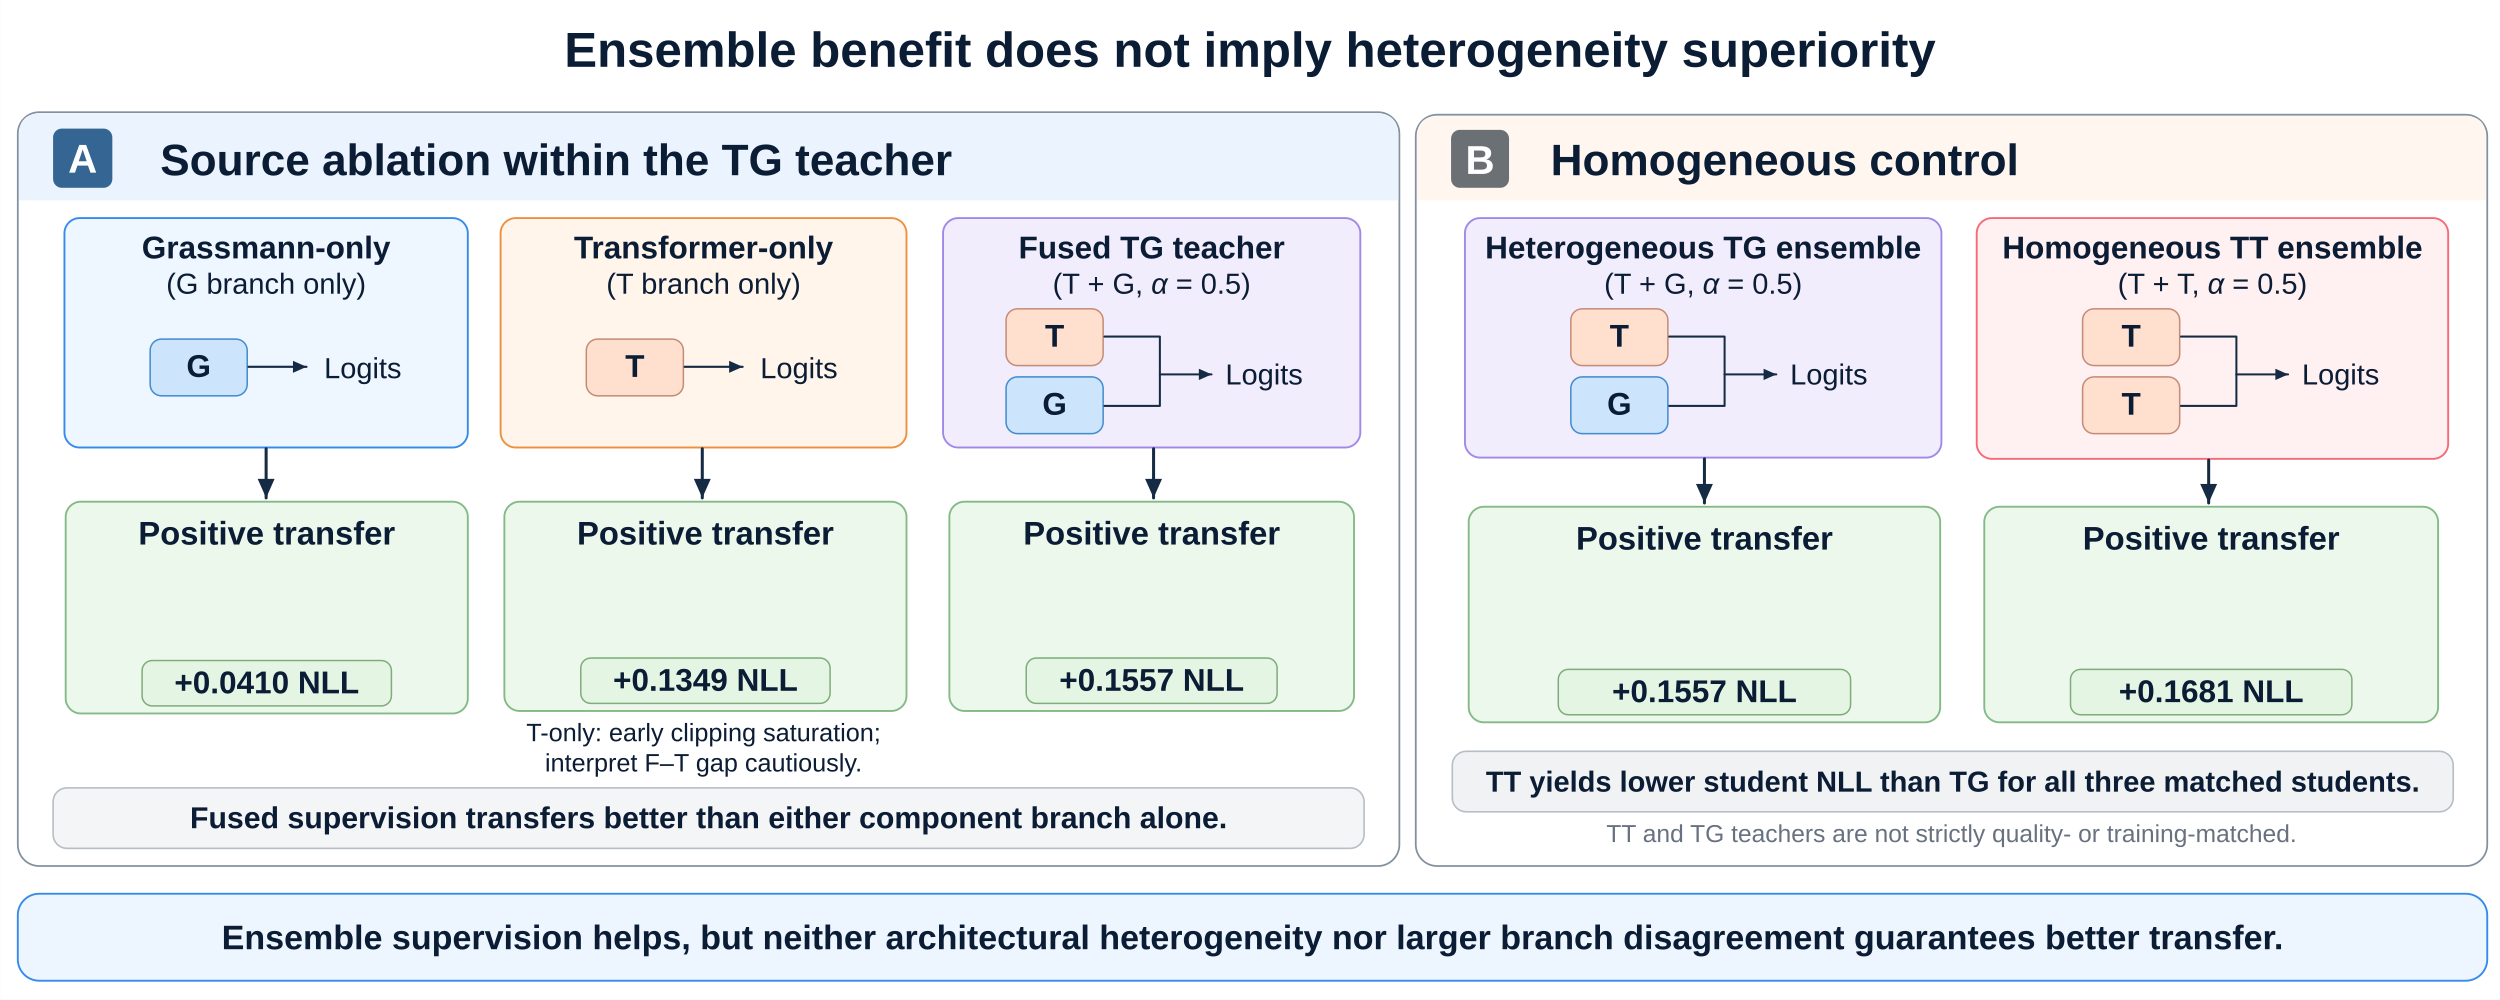
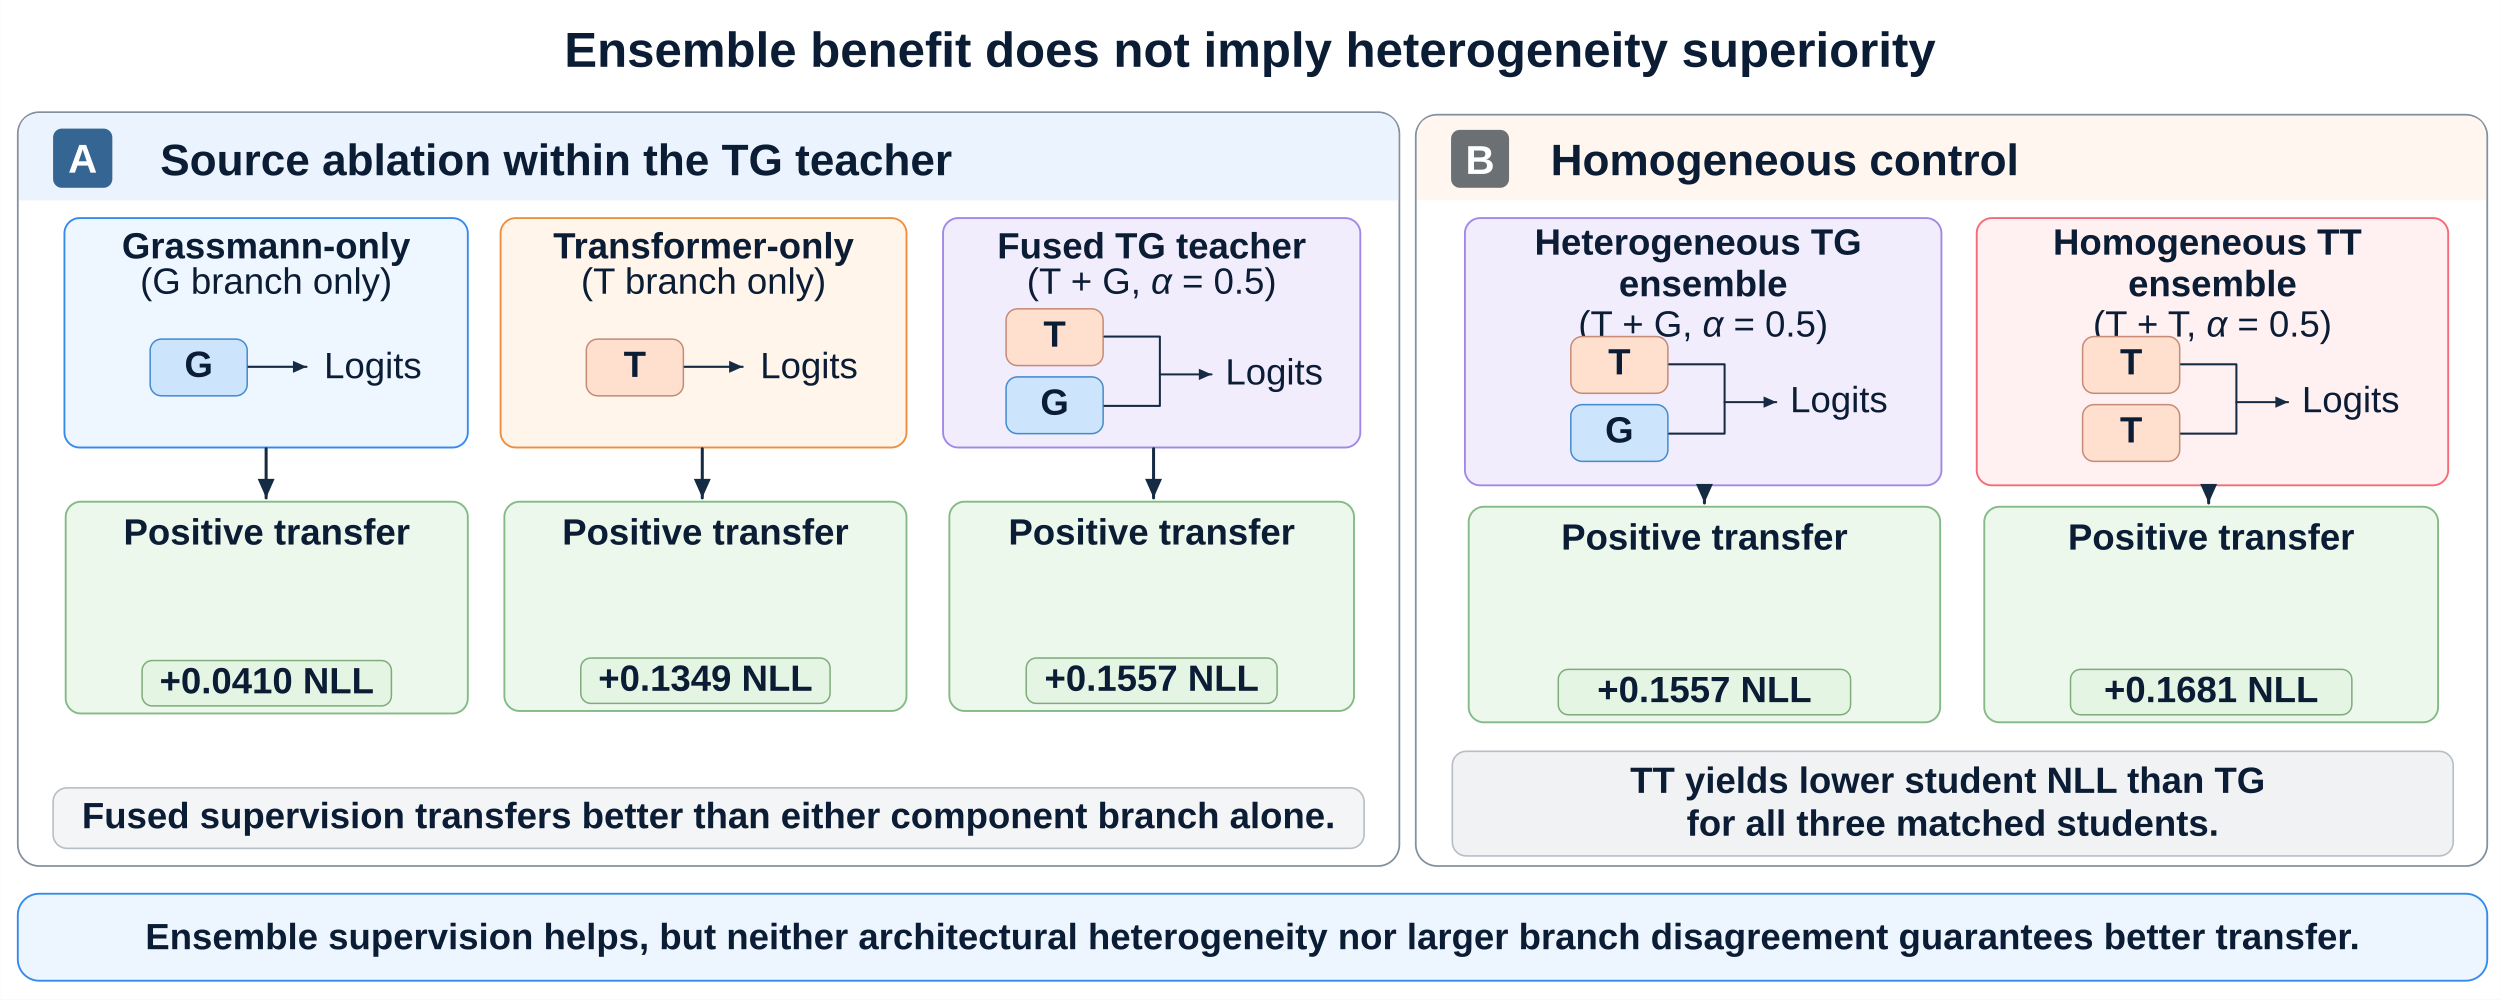
<svg xmlns="http://www.w3.org/2000/svg" width="6.8in" height="2.719in" viewBox="0 0 1983 793" role="img" aria-labelledby="figure-title figure-description">
  <style>text{font-family:"Liberation Sans",Arial,Helvetica,sans-serif;fill:#0b1c35} .wire{fill:none;stroke:#152a43;stroke-width:2.4;stroke-linecap:round;stroke-linejoin:round}</style>
  <defs>
    <marker id="arrow" viewBox="0 0 10 10" refX="9" refY="5" markerWidth="7" markerHeight="7" orient="auto-start-reverse" markerUnits="strokeWidth">
      <path d="M 0 1 L 9 5 L 0 9 Z" fill="#152a43" />
    </marker>
  </defs>
  <rect id="white-background" x="0" y="0" width="1983" height="793" fill="#ffffff" />
  <text id="label-1" x="991.5" y="53" font-size="39" font-weight="700" text-anchor="middle">Ensemble benefit does not imply heterogeneity superiority</text>
  <rect id="panel-a" x="14" y="89" width="1096" height="598" rx="17" fill="#ffffff" stroke="#82909f" stroke-width="1.4" />
  <rect id="panel-b" x="1123" y="91" width="850" height="596" rx="17" fill="#ffffff" stroke="#82909f" stroke-width="1.4" />
  <path d="M 32 90 H 1092 Q 1109 90 1109 107 V 159 H 15 V 107 Q 15 90 32 90 Z" fill="#eaf3fe" />
  <path d="M 1141 92 H 1955 Q 1972 92 1972 109 V 159 H 1124 V 109 Q 1124 92 1141 92 Z" fill="#fff7ef" />
  <rect x="42" y="102" width="47" height="47" rx="7" fill="#356693" stroke="#356693" stroke-width="0" />
  <text id="label-2" x="65.5" y="137" font-size="32" font-weight="700" text-anchor="middle" style="fill:#ffffff" data-box="44.5,104.5,42,42">A</text>
  <text id="label-3" x="127" y="139" font-size="35" font-weight="700" text-anchor="start" data-box="16.5,91.5,1091,593">Source ablation within the TG teacher</text>
  <rect x="1151" y="103" width="46" height="46" rx="7" fill="#6b7075" stroke="#6b7075" stroke-width="0" />
  <text id="label-4" x="1174" y="138" font-size="32" font-weight="700" text-anchor="middle" style="fill:#ffffff" data-box="1153.5,105.5,41,41">B</text>
  <text id="label-5" x="1230" y="139" font-size="35" font-weight="700" text-anchor="start" data-box="1125.5,93.5,845,591">Homogeneous control</text>
  <rect x="51" y="173" width="320" height="182" rx="12" fill="#eef6ff" stroke="#368bea" stroke-width="1.5" />
-   <text id="label-6" x="211" y="205" font-size="25" font-weight="700" text-anchor="middle" data-box="58,180,306,40">Grassmann-only</text>
-   <text id="label-7" x="211" y="233" font-size="23" font-weight="400" text-anchor="middle" data-box="58,211,306,34">(G branch only)</text>
+   <text id="label-6" x="211" y="205" font-size="29" font-weight="700" text-anchor="middle" data-box="58,180,306,40">Grassmann-only</text>
+   <text id="label-7" x="211" y="233" font-size="29" font-weight="400" text-anchor="middle" data-box="58,211,306,34">(G branch only)</text>
  <rect x="119" y="269" width="77" height="45" rx="9" fill="#cce4fc" stroke="#448bce" stroke-width="1.2" />
-   <text id="label-8" x="157.5" y="299" font-size="25" font-weight="700" text-anchor="middle" data-box="121.5,271.5,72,40">G</text>
+   <text id="label-8" x="157.5" y="299" font-size="29" font-weight="700" text-anchor="middle" data-box="121.5,271.5,72,40">G</text>
  <path d="M 197 291 L 243 291" fill="none" stroke="#152a43" stroke-width="1.7" stroke-linecap="round" stroke-linejoin="round" marker-end="url(#arrow)" />
-   <text id="label-9" x="257" y="300" font-size="23" font-weight="400" text-anchor="start" data-box="53.5,175.5,315,177">Logits</text>
+   <text id="label-9" x="257" y="300" font-size="29" font-weight="400" text-anchor="start" data-box="53.5,175.5,315,177">Logits</text>
  <rect x="397" y="173" width="322" height="182" rx="12" fill="#fff5eb" stroke="#ec903f" stroke-width="1.5" />
-   <text id="label-10" x="558" y="205" font-size="25" font-weight="700" text-anchor="middle" data-box="404,180,308,40">Transformer-only</text>
-   <text id="label-11" x="558" y="233" font-size="23" font-weight="400" text-anchor="middle" data-box="404,211,308,34">(T branch only)</text>
+   <text id="label-10" x="558" y="205" font-size="29" font-weight="700" text-anchor="middle" data-box="404,180,308,40">Transformer-only</text>
+   <text id="label-11" x="558" y="233" font-size="29" font-weight="400" text-anchor="middle" data-box="404,211,308,34">(T branch only)</text>
  <rect x="465" y="269" width="77" height="45" rx="9" fill="#ffe0cf" stroke="#c58b77" stroke-width="1.2" />
-   <text id="label-12" x="503.5" y="299" font-size="25" font-weight="700" text-anchor="middle" data-box="467.5,271.5,72,40">T</text>
+   <text id="label-12" x="503.5" y="299" font-size="29" font-weight="700" text-anchor="middle" data-box="467.5,271.5,72,40">T</text>
  <path d="M 543 291 L 589 291" fill="none" stroke="#152a43" stroke-width="1.7" stroke-linecap="round" stroke-linejoin="round" marker-end="url(#arrow)" />
-   <text id="label-13" x="603" y="300" font-size="23" font-weight="400" text-anchor="start" data-box="399.5,175.5,317,177">Logits</text>
+   <text id="label-13" x="603" y="300" font-size="29" font-weight="400" text-anchor="start" data-box="399.5,175.5,317,177">Logits</text>
  <rect x="748" y="173" width="331" height="182" rx="12" fill="#f2edfd" stroke="#a188e8" stroke-width="1.5" />
-   <text id="label-14" x="913.5" y="205" font-size="25" font-weight="700" text-anchor="middle" data-box="755,180,317,40">Fused TG teacher</text>
-   <text id="label-15" x="913.5" y="233" font-size="23" font-weight="400" text-anchor="middle" data-box="755,211,317,34">(T + G, <tspan font-style="italic">α</tspan> = 0.5)</text>
+   <text id="label-14" x="913.5" y="205" font-size="29" font-weight="700" text-anchor="middle" data-box="755,180,317,40">Fused TG teacher</text>
+   <text id="label-15" x="913.5" y="233" font-size="29" font-weight="400" text-anchor="middle" data-box="755,211,317,34">(T + G, <tspan font-style="italic">α</tspan> = 0.5)</text>
  <rect x="798" y="245" width="77" height="45" rx="9" fill="#ffe0cf" stroke="#c58b77" stroke-width="1.2" />
  <rect x="798" y="299" width="77" height="45" rx="9" fill="#cce4fc" stroke="#448bce" stroke-width="1.2" />
-   <text id="label-16" x="836.5" y="275" font-size="25" font-weight="700" text-anchor="middle" data-box="800.5,247.5,72,40">T</text>
-   <text id="label-17" x="836.5" y="329" font-size="25" font-weight="700" text-anchor="middle" data-box="800.5,301.5,72,40">G</text>
+   <text id="label-16" x="836.5" y="275" font-size="29" font-weight="700" text-anchor="middle" data-box="800.5,247.5,72,40">T</text>
+   <text id="label-17" x="836.5" y="329" font-size="29" font-weight="700" text-anchor="middle" data-box="800.5,301.5,72,40">G</text>
  <path d="M 876 267 L 920 267 L 920 322 L 876 322" fill="none" stroke="#152a43" stroke-width="1.6" stroke-linecap="round" stroke-linejoin="round" />
  <path d="M 920 297 L 961 297" fill="none" stroke="#152a43" stroke-width="1.6" stroke-linecap="round" stroke-linejoin="round" marker-end="url(#arrow)" />
-   <text id="label-18" x="972" y="305" font-size="23" font-weight="400" text-anchor="start" data-box="750.5,175.5,326,177">Logits</text>
-   <rect x="1162" y="173" width="378" height="190" rx="12" fill="#f2edfd" stroke="#a188e8" stroke-width="1.5" />
-   <text id="label-19" x="1351" y="205" font-size="25" font-weight="700" text-anchor="middle" data-box="1169,180,364,40">Heterogeneous TG ensemble</text>
-   <text id="label-20" x="1351" y="233" font-size="23" font-weight="400" text-anchor="middle" data-box="1169,211,364,34">(T + G, <tspan font-style="italic">α</tspan> = 0.5)</text>
-   <rect x="1246" y="245" width="77" height="45" rx="9" fill="#ffe0cf" stroke="#c58b77" stroke-width="1.2" />
-   <rect x="1246" y="299" width="77" height="45" rx="9" fill="#cce4fc" stroke="#448bce" stroke-width="1.2" />
-   <text id="label-21" x="1284.5" y="275" font-size="25" font-weight="700" text-anchor="middle" data-box="1248.5,247.5,72,40">T</text>
-   <text id="label-22" x="1284.5" y="329" font-size="25" font-weight="700" text-anchor="middle" data-box="1248.5,301.5,72,40">G</text>
-   <path d="M 1324 267 L 1368 267 L 1368 322 L 1324 322" fill="none" stroke="#152a43" stroke-width="1.6" stroke-linecap="round" stroke-linejoin="round" />
-   <path d="M 1368 297 L 1409 297" fill="none" stroke="#152a43" stroke-width="1.6" stroke-linecap="round" stroke-linejoin="round" marker-end="url(#arrow)" />
-   <text id="label-23" x="1420" y="305" font-size="23" font-weight="400" text-anchor="start" data-box="1164.5,175.5,373,185">Logits</text>
-   <rect x="1568" y="173" width="374" height="191" rx="12" fill="#fff0f1" stroke="#f56a77" stroke-width="1.5" />
-   <text id="label-24" x="1755" y="205" font-size="25" font-weight="700" text-anchor="middle" data-box="1575,180,360,40">Homogeneous TT ensemble</text>
-   <text id="label-25" x="1755" y="233" font-size="23" font-weight="400" text-anchor="middle" data-box="1575,211,360,34">(T + T, <tspan font-style="italic">α</tspan> = 0.5)</text>
-   <rect x="1652" y="245" width="77" height="45" rx="9" fill="#ffe0cf" stroke="#c58b77" stroke-width="1.2" />
-   <rect x="1652" y="299" width="77" height="45" rx="9" fill="#ffe0cf" stroke="#c58b77" stroke-width="1.2" />
-   <text id="label-26" x="1690.5" y="275" font-size="25" font-weight="700" text-anchor="middle" data-box="1654.5,247.5,72,40">T</text>
-   <text id="label-27" x="1690.5" y="329" font-size="25" font-weight="700" text-anchor="middle" data-box="1654.5,301.5,72,40">T</text>
-   <path d="M 1730 267 L 1774 267 L 1774 322 L 1730 322" fill="none" stroke="#152a43" stroke-width="1.6" stroke-linecap="round" stroke-linejoin="round" />
-   <path d="M 1774 297 L 1815 297" fill="none" stroke="#152a43" stroke-width="1.6" stroke-linecap="round" stroke-linejoin="round" marker-end="url(#arrow)" />
-   <text id="label-28" x="1826" y="305" font-size="23" font-weight="400" text-anchor="start" data-box="1570.5,175.5,369,186">Logits</text>
+   <text id="label-18" x="972" y="305" font-size="29" font-weight="400" text-anchor="start" data-box="750.5,175.5,326,177">Logits</text>
+   <rect x="1162" y="173" width="378" height="212" rx="12" fill="#f2edfd" stroke="#a188e8" stroke-width="1.5" />
+   <text id="label-19" x="1351" y="202" font-size="29" font-weight="700" text-anchor="middle" data-box="1164,178,374,64">
+     <tspan x="1351" y="202">Heterogeneous TG</tspan>
+     <tspan x="1351" y="235">ensemble</tspan>
+   </text>
+   <text id="label-20" x="1351" y="267" font-size="29" font-weight="400" text-anchor="middle" data-box="1164,242,374,34">(T + G, <tspan font-style="italic">α</tspan> = 0.5)</text>
+   <rect x="1246" y="267.0" width="77" height="45" rx="9" fill="#ffe0cf" stroke="#c58b77" stroke-width="1.2" />
+   <rect x="1246" y="321.0" width="77" height="45" rx="9" fill="#cce4fc" stroke="#448bce" stroke-width="1.2" />
+   <text id="label-21" x="1284.5" y="297.0" font-size="29" font-weight="700" text-anchor="middle" data-box="1248.5,269.5,72.0,40.0">T</text>
+   <text id="label-22" x="1284.5" y="351.0" font-size="29" font-weight="700" text-anchor="middle" data-box="1248.5,323.5,72.0,40.0">G</text>
+   <path d="M 1324 267 L 1368 267 L 1368 322 L 1324 322" fill="none" stroke="#152a43" stroke-width="1.6" stroke-linecap="round" stroke-linejoin="round" transform="translate(0 22)" />
+   <path d="M 1368 297 L 1409 297" fill="none" stroke="#152a43" stroke-width="1.6" stroke-linecap="round" stroke-linejoin="round" marker-end="url(#arrow)" transform="translate(0 22)" />
+   <text id="label-23" x="1420" y="327.0" font-size="29" font-weight="400" text-anchor="start" data-box="1164.5,197.5,373.0,185.0">Logits</text>
+   <rect x="1568" y="173" width="374" height="212" rx="12" fill="#fff0f1" stroke="#f56a77" stroke-width="1.5" />
+   <text id="label-24" x="1755" y="202" font-size="29" font-weight="700" text-anchor="middle" data-box="1570,178,369,64">
+     <tspan x="1755" y="202">Homogeneous TT</tspan>
+     <tspan x="1755" y="235">ensemble</tspan>
+   </text>
+   <text id="label-25" x="1755" y="267" font-size="29" font-weight="400" text-anchor="middle" data-box="1570,242,369,34">(T + T, <tspan font-style="italic">α</tspan> = 0.5)</text>
+   <rect x="1652" y="267.0" width="77" height="45" rx="9" fill="#ffe0cf" stroke="#c58b77" stroke-width="1.2" />
+   <rect x="1652" y="321.0" width="77" height="45" rx="9" fill="#ffe0cf" stroke="#c58b77" stroke-width="1.2" />
+   <text id="label-26" x="1690.5" y="297.0" font-size="29" font-weight="700" text-anchor="middle" data-box="1654.5,269.5,72.0,40.0">T</text>
+   <text id="label-27" x="1690.5" y="351.0" font-size="29" font-weight="700" text-anchor="middle" data-box="1654.5,323.5,72.0,40.0">T</text>
+   <path d="M 1730 267 L 1774 267 L 1774 322 L 1730 322" fill="none" stroke="#152a43" stroke-width="1.6" stroke-linecap="round" stroke-linejoin="round" transform="translate(0 22)" />
+   <path d="M 1774 297 L 1815 297" fill="none" stroke="#152a43" stroke-width="1.6" stroke-linecap="round" stroke-linejoin="round" marker-end="url(#arrow)" transform="translate(0 22)" />
+   <text id="label-28" x="1826" y="327.0" font-size="29" font-weight="400" text-anchor="start" data-box="1570.5,197.5,369.0,186.0">Logits</text>
  <rect x="52" y="398" width="319" height="168" rx="12" fill="#edf8ed" stroke="#84ba86" stroke-width="1.5" />
-   <text id="label-29" x="211.5" y="432" font-size="26" font-weight="700" text-anchor="middle" data-box="54.5,400.5,314,163">Positive transfer</text>
+   <text id="label-29" x="211.5" y="432" font-size="29" font-weight="700" text-anchor="middle" data-box="54.5,400.5,314,163">Positive transfer</text>
  <rect x="112.61" y="524" width="197.78" height="36" rx="8" fill="#e5f5e4" stroke="#7fac7a" stroke-width="1.2" />
-   <text id="label-30" x="211.5" y="550" font-size="25" font-weight="700" text-anchor="middle" data-box="116.61,526,189.78,31">+0.0410 NLL</text>
+   <text id="label-30" x="211.5" y="550" font-size="29" font-weight="700" text-anchor="middle" data-box="116.61,526,189.78,31">+0.0410 NLL</text>
  <rect x="400" y="398" width="319" height="166" rx="12" fill="#edf8ed" stroke="#84ba86" stroke-width="1.5" />
-   <text id="label-31" x="559.5" y="432" font-size="26" font-weight="700" text-anchor="middle" data-box="402.5,400.5,314,161">Positive transfer</text>
+   <text id="label-31" x="559.5" y="432" font-size="29" font-weight="700" text-anchor="middle" data-box="402.5,400.5,314,161">Positive transfer</text>
  <rect x="460.61" y="522" width="197.78" height="36" rx="8" fill="#e5f5e4" stroke="#7fac7a" stroke-width="1.2" />
-   <text id="label-32" x="559.5" y="548" font-size="25" font-weight="700" text-anchor="middle" data-box="464.61,524,189.78,31">+0.1349 NLL</text>
+   <text id="label-32" x="559.5" y="548" font-size="29" font-weight="700" text-anchor="middle" data-box="464.61,524,189.78,31">+0.1349 NLL</text>
  <rect x="753" y="398" width="321" height="166" rx="12" fill="#edf8ed" stroke="#84ba86" stroke-width="1.5" />
-   <text id="label-33" x="913.5" y="432" font-size="26" font-weight="700" text-anchor="middle" data-box="755.5,400.5,316,161">Positive transfer</text>
+   <text id="label-33" x="913.5" y="432" font-size="29" font-weight="700" text-anchor="middle" data-box="755.5,400.5,316,161">Positive transfer</text>
  <rect x="813.99" y="522" width="199.02" height="36" rx="8" fill="#e5f5e4" stroke="#7fac7a" stroke-width="1.2" />
-   <text id="label-34" x="913.5" y="548" font-size="25" font-weight="700" text-anchor="middle" data-box="817.99,524,191.02,31">+0.1557 NLL</text>
+   <text id="label-34" x="913.5" y="548" font-size="29" font-weight="700" text-anchor="middle" data-box="817.99,524,191.02,31">+0.1557 NLL</text>
  <rect x="1165" y="402" width="374" height="171" rx="12" fill="#edf8ed" stroke="#84ba86" stroke-width="1.5" />
-   <text id="label-35" x="1352" y="436" font-size="26" font-weight="700" text-anchor="middle" data-box="1167.5,404.5,369,166">Positive transfer</text>
+   <text id="label-35" x="1352" y="436" font-size="29" font-weight="700" text-anchor="middle" data-box="1167.5,404.5,369,166">Positive transfer</text>
  <rect x="1236.06" y="531" width="231.88" height="36" rx="8" fill="#e5f5e4" stroke="#7fac7a" stroke-width="1.2" />
-   <text id="label-36" x="1352" y="557" font-size="25" font-weight="700" text-anchor="middle" data-box="1240.06,533,223.88,31">+0.1557 NLL</text>
+   <text id="label-36" x="1352" y="557" font-size="29" font-weight="700" text-anchor="middle" data-box="1240.06,533,223.88,31">+0.1557 NLL</text>
  <rect x="1574" y="402" width="360" height="171" rx="12" fill="#edf8ed" stroke="#84ba86" stroke-width="1.5" />
-   <text id="label-37" x="1754" y="436" font-size="26" font-weight="700" text-anchor="middle" data-box="1576.5,404.5,355,166">Positive transfer</text>
+   <text id="label-37" x="1754" y="436" font-size="29" font-weight="700" text-anchor="middle" data-box="1576.5,404.5,355,166">Positive transfer</text>
  <rect x="1642.4" y="531" width="223.2" height="36" rx="8" fill="#e5f5e4" stroke="#7fac7a" stroke-width="1.2" />
-   <text id="label-38" x="1754" y="557" font-size="25" font-weight="700" text-anchor="middle" data-box="1646.4,533,215.2,31">+0.1681 NLL</text>
+   <text id="label-38" x="1754" y="557" font-size="29" font-weight="700" text-anchor="middle" data-box="1646.4,533,215.2,31">+0.1681 NLL</text>
  <path d="M 211 356 L 211 395" fill="none" stroke="#152a43" stroke-width="2.4" stroke-linecap="round" stroke-linejoin="round" marker-end="url(#arrow)" />
  <path d="M 557 356 L 557 395" fill="none" stroke="#152a43" stroke-width="2.4" stroke-linecap="round" stroke-linejoin="round" marker-end="url(#arrow)" />
  <path d="M 915 356 L 915 395" fill="none" stroke="#152a43" stroke-width="2.4" stroke-linecap="round" stroke-linejoin="round" marker-end="url(#arrow)" />
-   <path d="M 1352 364 L 1352 399" fill="none" stroke="#152a43" stroke-width="2.4" stroke-linecap="round" stroke-linejoin="round" marker-end="url(#arrow)" />
-   <path d="M 1752 365 L 1752 399" fill="none" stroke="#152a43" stroke-width="2.4" stroke-linecap="round" stroke-linejoin="round" marker-end="url(#arrow)" />
-   <text id="label-39" x="558" y="588" font-size="20" font-weight="400" text-anchor="middle" data-box="16.5,91.5,1091,593">T-only: early clipping saturation;</text>
-   <text id="label-40" x="558" y="612" font-size="20" font-weight="400" text-anchor="middle" data-box="16.5,91.5,1091,593">interpret F–T gap cautiously.</text>
+   <path d="M 1352 386 L 1352 399" fill="none" stroke="#152a43" stroke-width="2.4" stroke-linecap="round" stroke-linejoin="round" marker-end="url(#arrow)" />
+   <path d="M 1752 386 L 1752 399" fill="none" stroke="#152a43" stroke-width="2.4" stroke-linecap="round" stroke-linejoin="round" marker-end="url(#arrow)" />
  <rect x="42" y="625" width="1040" height="48" rx="11" fill="#f4f5f6" stroke="#b8bec6" stroke-width="1.3" />
-   <text id="label-41" x="562" y="657" font-size="24" font-weight="700" text-anchor="middle" data-box="55,631,1014,36">Fused supervision transfers better than either component branch alone.</text>
-   <rect x="1152" y="596" width="794" height="48" rx="11" fill="#f1f2f4" stroke="#b8bec6" stroke-width="1.3" />
-   <text id="label-42" x="1549" y="628" font-size="23" font-weight="700" text-anchor="middle" data-box="1162,602,774,36">TT yields lower student NLL than TG for all three matched students.</text>
-   <text id="label-43" x="1548" y="668" font-size="19.5" font-weight="400" text-anchor="middle" style="fill:#67717f" data-box="1138,647,820,35">TT and TG teachers are not strictly quality- or training-matched.</text>
+   <text id="label-41" x="562" y="657" font-size="29" font-weight="700" text-anchor="middle" data-box="55,631,1014,36">Fused supervision transfers better than either component branch alone.</text>
+   <rect x="1152" y="596" width="794" height="83" rx="11" fill="#f1f2f4" stroke="#b8bec6" stroke-width="1.3" />
+   <text id="label-42" x="1549" y="629" font-size="29" font-weight="700" text-anchor="middle" data-box="1162,602,774,72">
+     <tspan x="1549" y="629">TT yields lower student NLL than TG</tspan>
+     <tspan x="1549" y="663">for all three matched students.</tspan>
+   </text>
  <rect id="synthesis" x="14" y="709" width="1959" height="69" rx="17" fill="#edf5ff" stroke="#368bea" stroke-width="1.5" />
-   <text id="label-44" x="993.5" y="753" font-size="27" font-weight="700" text-anchor="middle" data-box="43,719,1901,49">Ensemble supervision helps, but neither architectural heterogeneity nor larger branch disagreement guarantees better transfer.</text>
+   <text id="label-44" x="993.5" y="753" font-size="29" font-weight="700" text-anchor="middle" data-box="43,719,1901,49">Ensemble supervision helps, but neither architectural heterogeneity nor larger branch disagreement guarantees better transfer.</text>
</svg>
